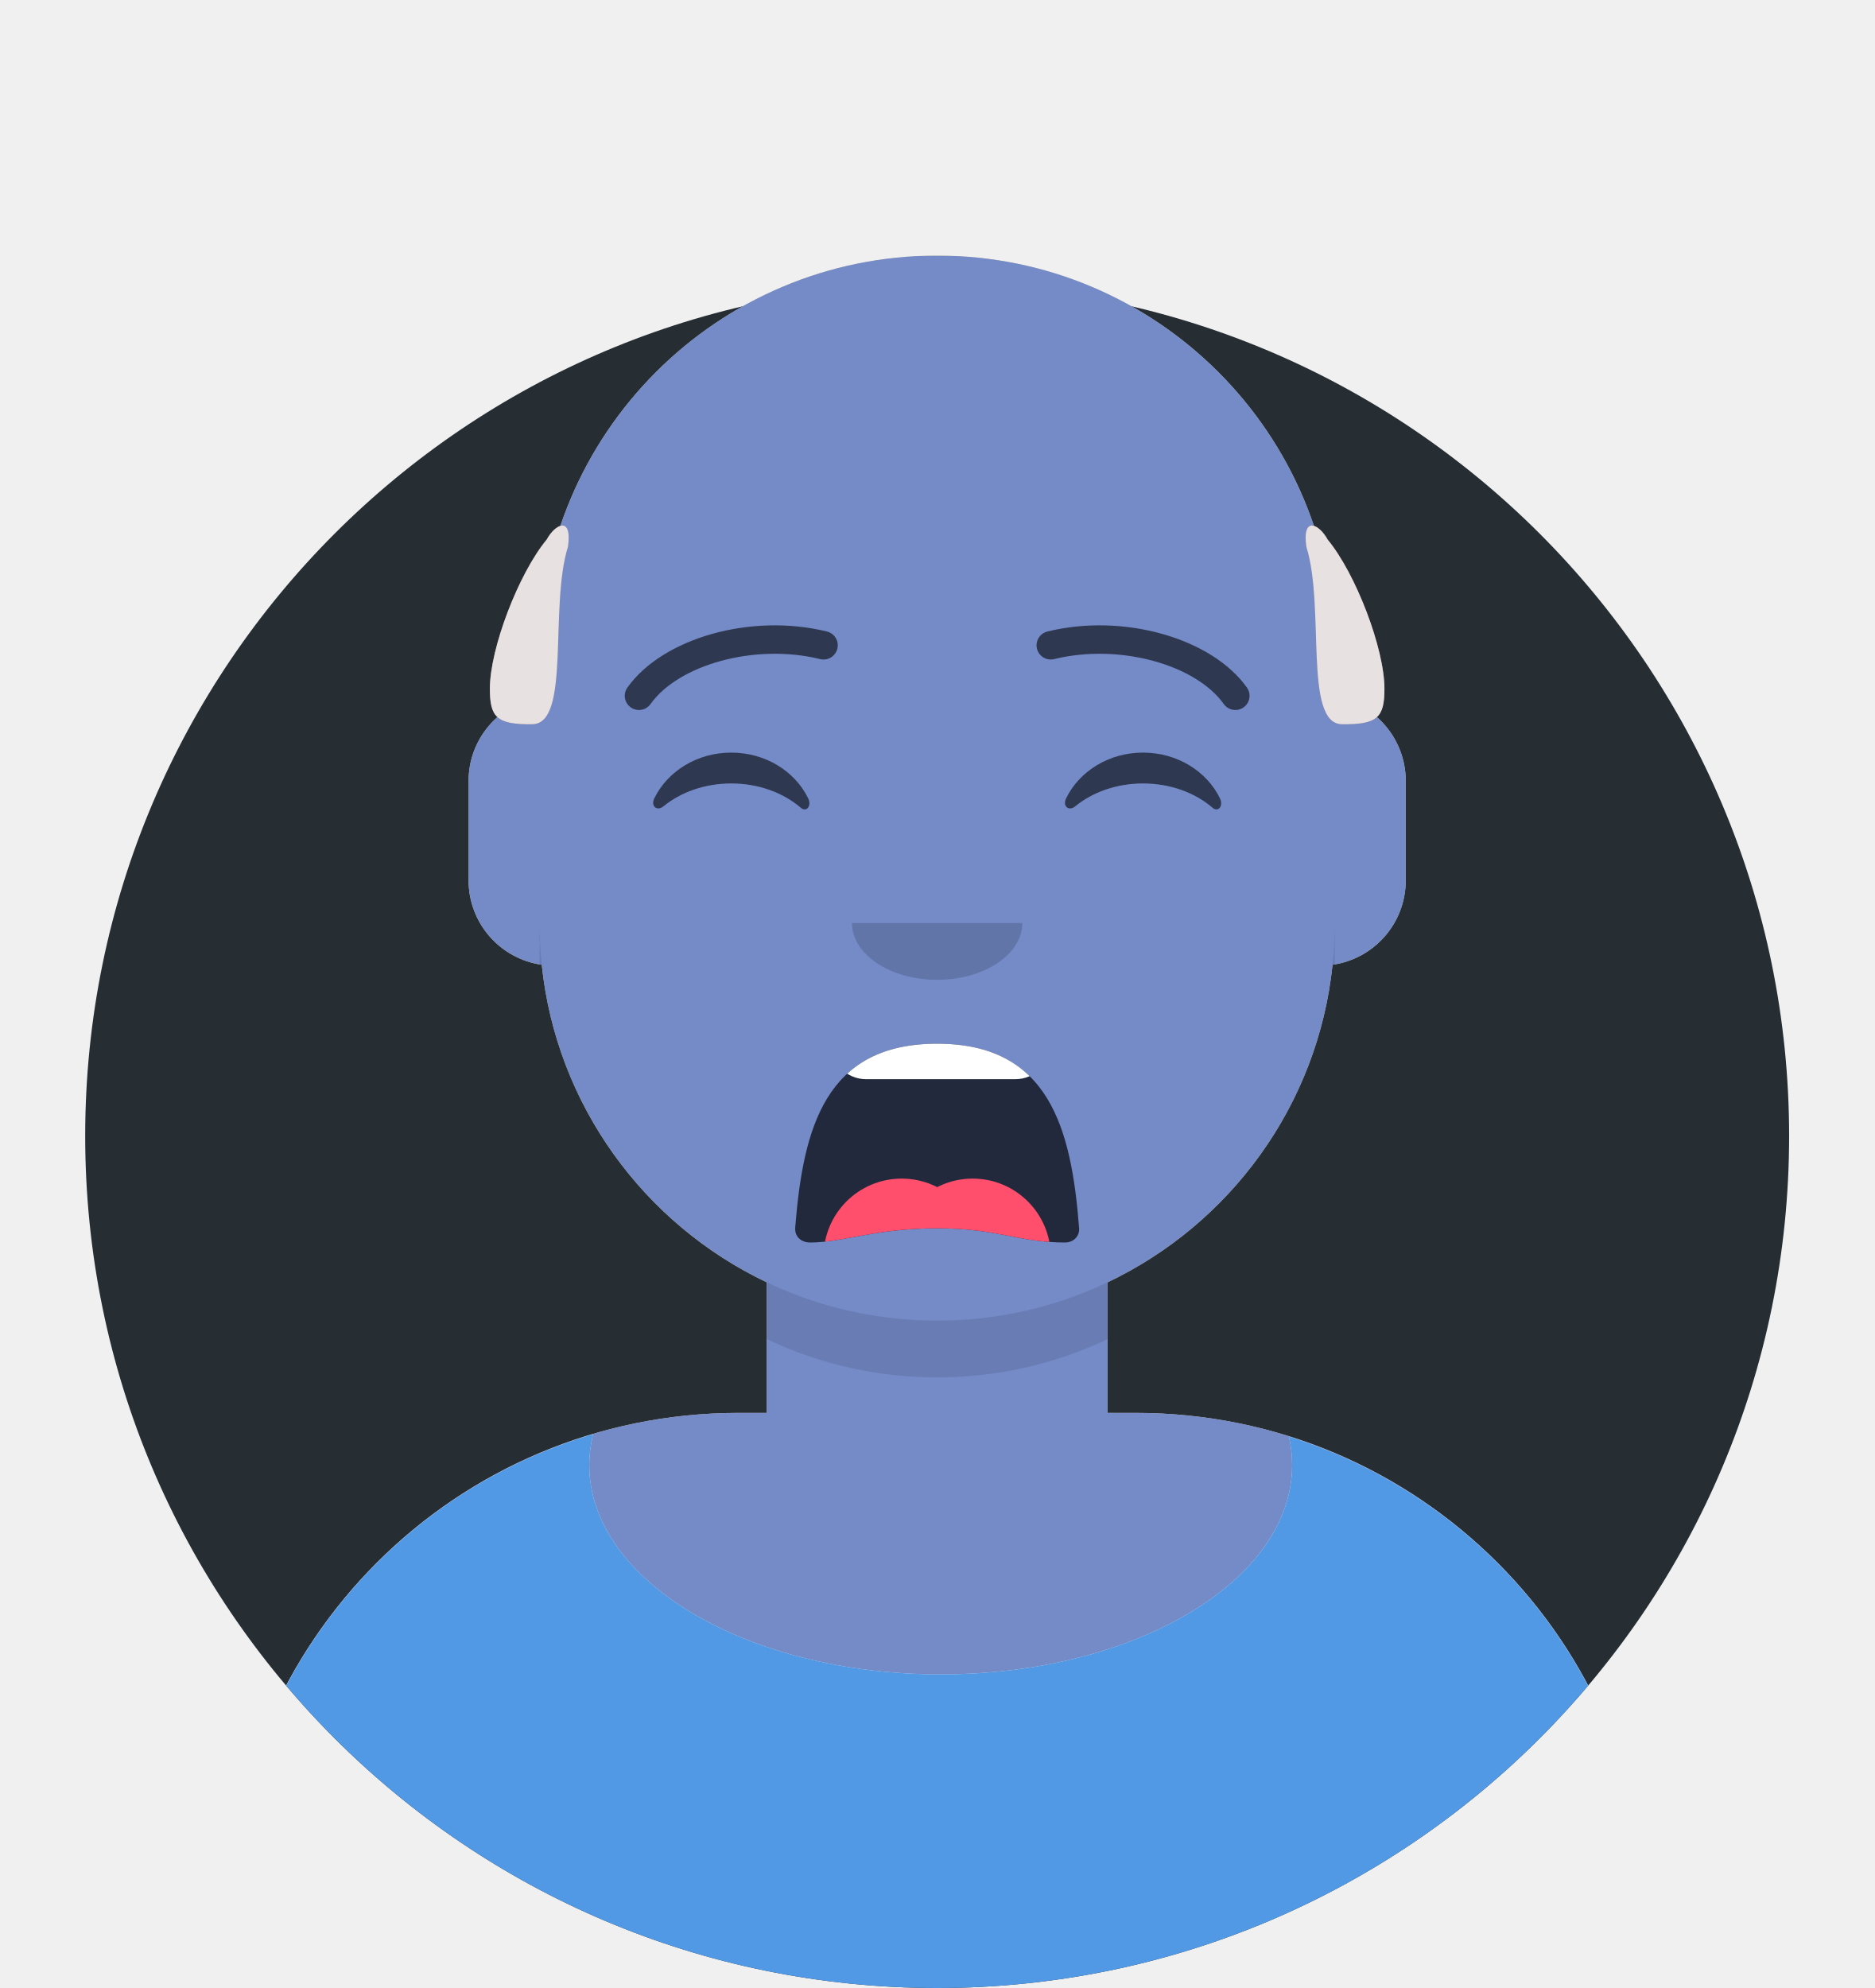
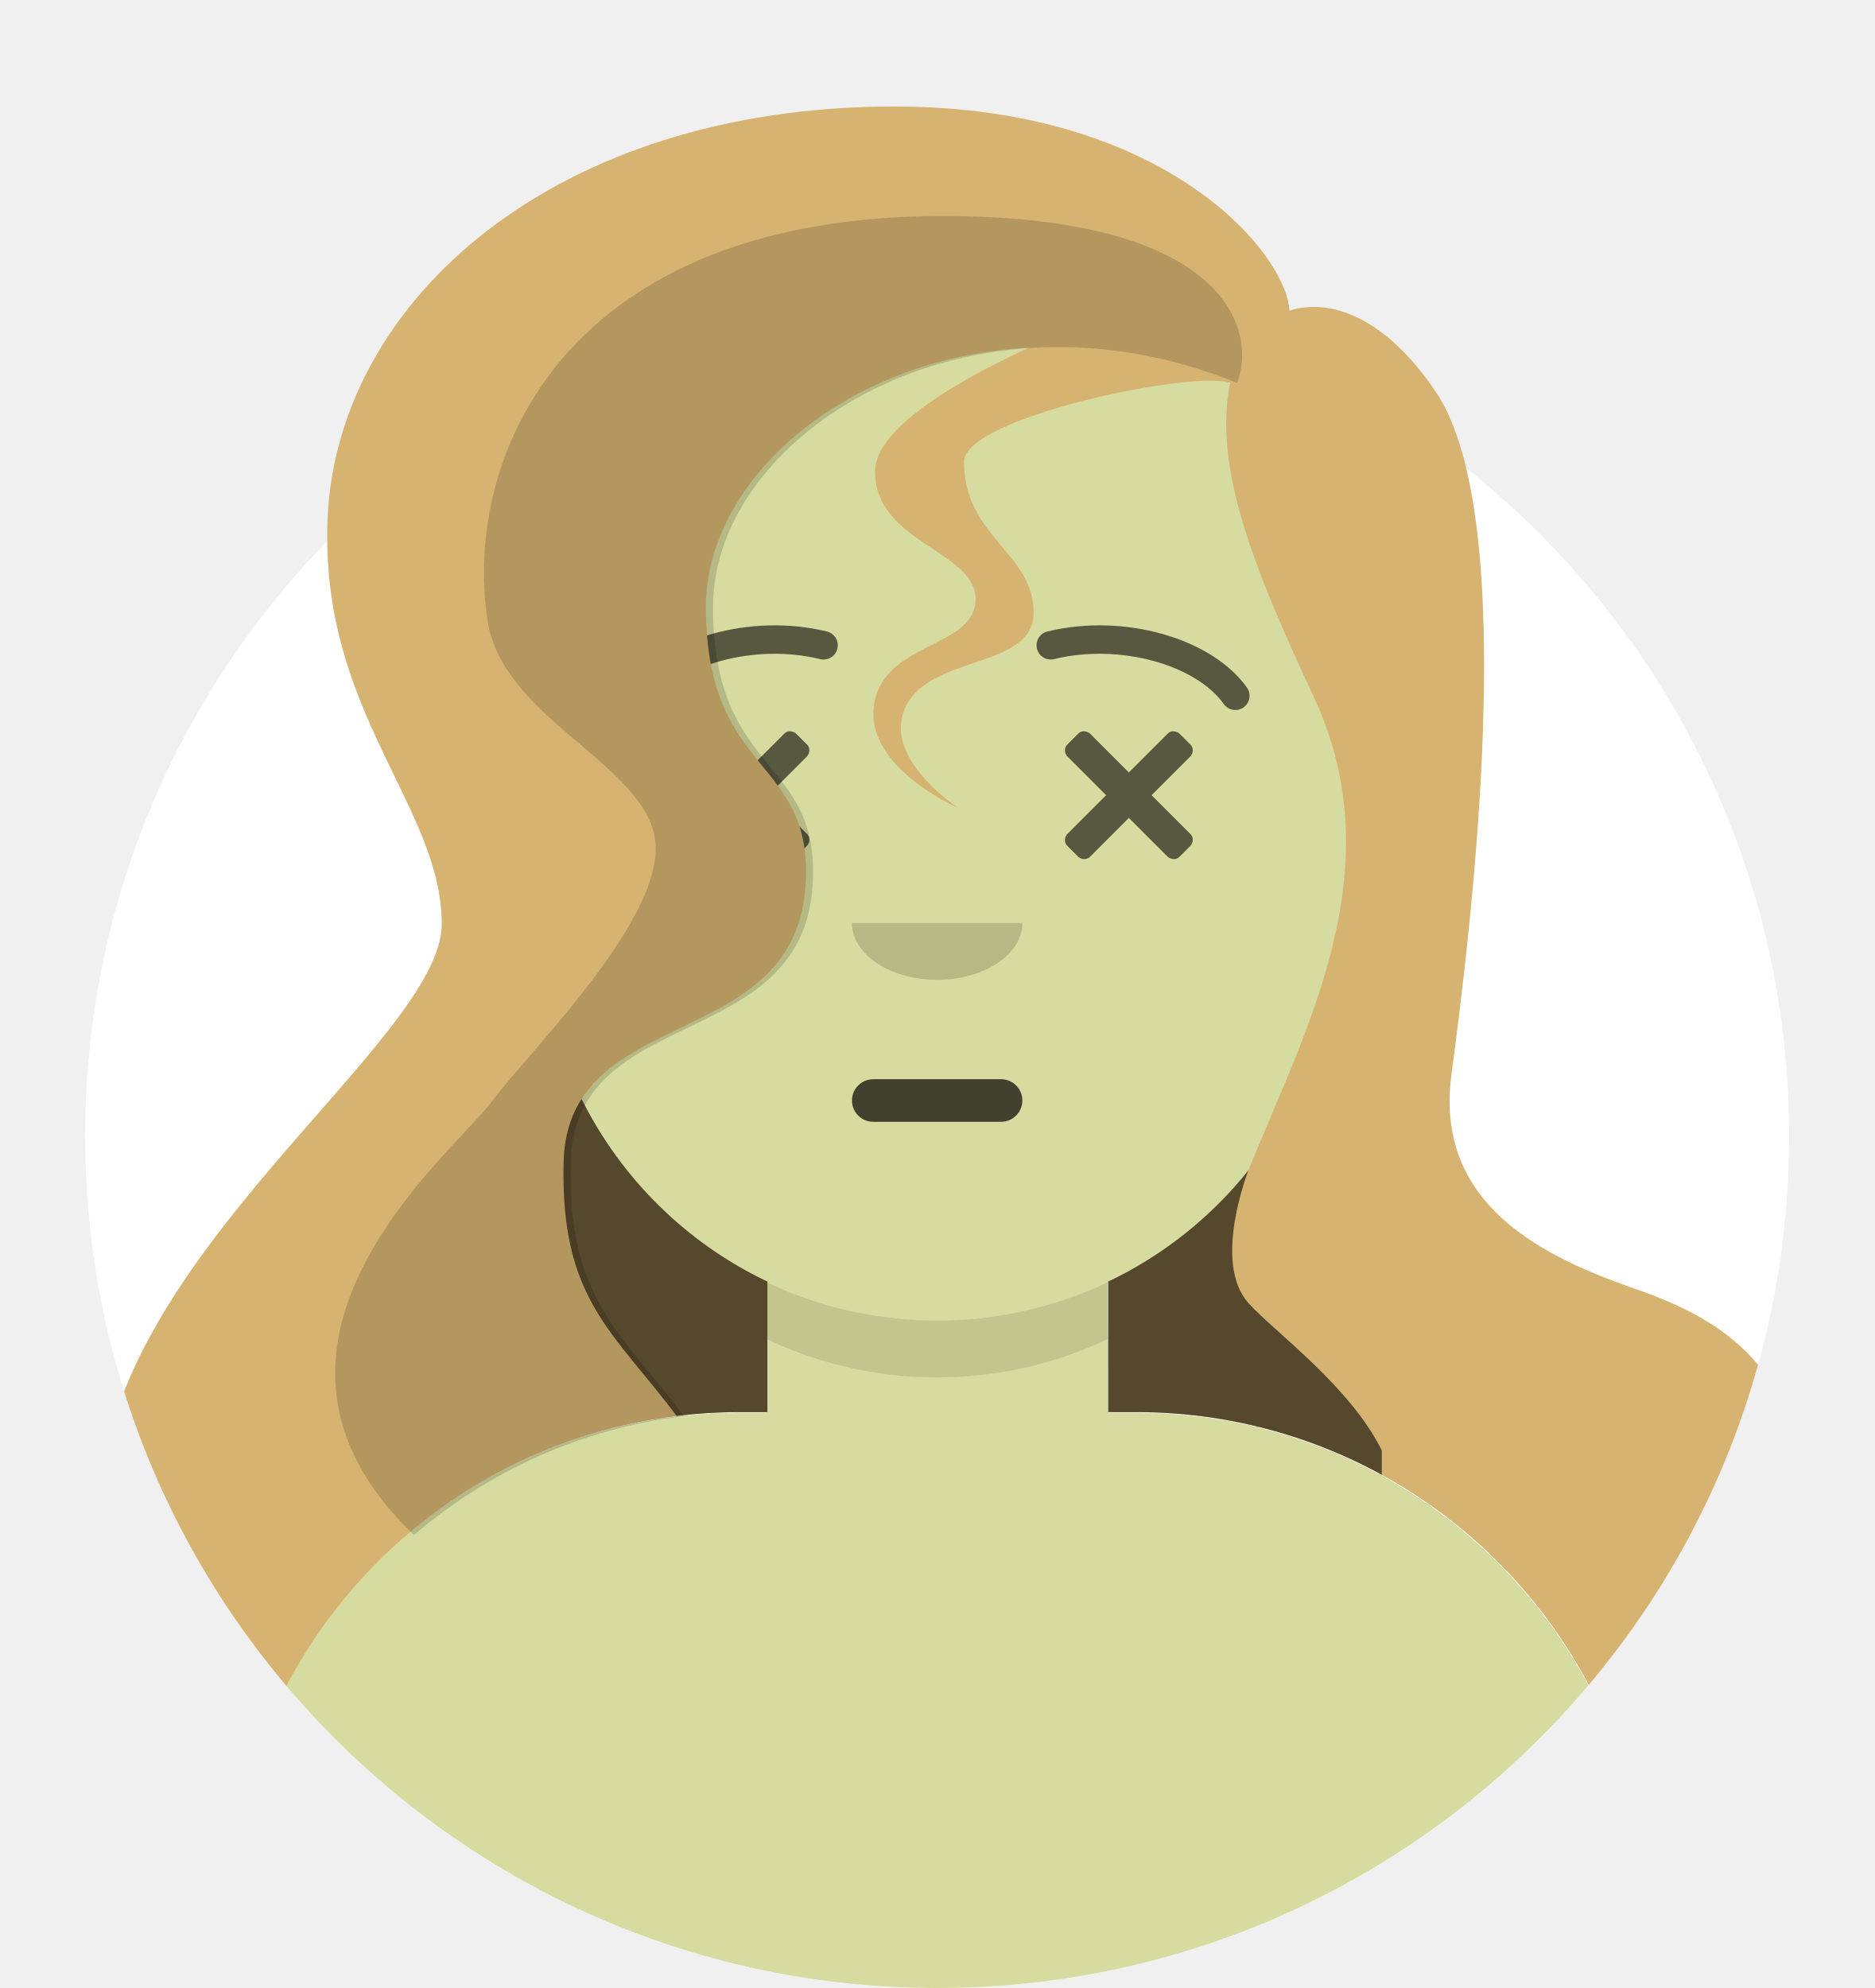
- <svg xmlns="http://www.w3.org/2000/svg" xmlns:xlink="http://www.w3.org/1999/xlink" width="264px" height="280px" viewBox="0 0 264 280" version="1.1">
+ <svg xmlns="http://www.w3.org/2000/svg" xmlns:ns2="http://design.blush" xmlns:xlink="http://www.w3.org/1999/xlink" width="264px" height="280px" viewBox="0 0 264 280" version="1.1">
  <defs>
    <circle id="circle_path-1" cx="120" cy="120" r="120" />
    <path d="M-3.19744231e-14,160 L-3.19744231e-14,-1.42108547e-14 L264,-1.42108547e-14 L264,160 L252,160 C252,226.274 198.274,280 132,280 C65.726,280 12,226.274 12,160 L12,160 L-3.19744231e-14,160 Z" id="circle_path-3" />
    <path d="M100,0 C130.928,-5.68137151e-15 156,25.072 156,56 L156.001,62.166 C161.676,63.119 166,68.054 166,74 L166,88 C166,94.052 161.519,99.058 155.694,99.881 C153.628,119.686 141.238,136.422 124.001,144.61 L124,163 L128,163 C167.765,163 200,195.235 200,235 L200,244 L0,244 L0,235 C-4.86974701e-15,195.235 32.235,163 72,163 L76,163 L76,144.611 C58.763,136.422 46.372,119.687 44.305,99.881 C38.481,99.058 34,94.052 34,88 L34,74 C34,68.054 38.325,63.118 44,62.166 L44,56 C44,25.072 69.072,5.68137151e-15 100,0 Z" id="circle_path-5" />
    <path d="M83,36.348 C83,52.629 105.162,65.828 132.5,65.828 C159.838,65.828 182,52.629 182,36.348 C182,34.985 181.845,33.645 181.544,32.331 C210.784,41.488 232,68.792 232,101.052 L232,110 L32,110 L32,101.052 C32,68.397 53.739,40.82 83.534,32.002 C83.182,33.421 83,34.871 83,36.348 Z" id="circle_path-7" />
    <rect id="circle_path-9" x="0" y="0" width="264" height="280" />
    <path d="M74,0 C114.869,0 148,33.131 148,74 L148,84.148 L148,197.608 C135.525,187.237 119.491,181 102,181 L102,181 L98,181 L98,162.611 C115.531,154.283 128.048,137.115 129.791,116.867 C135.569,116.002 140,111.019 140,105 L140,105 L140,92 C140,87.354 137.359,83.324 133.497,81.33 C132.724,81.05 131.952,80.748 131.181,80.426 C130.795,80.32 130.401,80.233 130,80.166 L130,80.166 L130,79.917 C117.224,74.234 104.878,63.071 96.11,47.885 C93.175,42.801 90.831,37.595 89.066,32.397 C80.431,42.941 67.745,53.602 52.342,62.495 C42.778,68.017 33.147,72.291 24,75.266 L24,137.247 C29.602,148.318 38.773,157.278 50,162.611 L50,162.611 L50,181 L46,181 C38.327,181 30.935,182.2 24,184.423 L24,230 C24,244.106 13.569,255.776 0,257.716 L0,74 C0,33.131 33.131,0 74,0 Z" id="circle_path-11" />
  </defs>
  <g id="circle_Avataaar/Circle" stroke="none" stroke-width="1" fill="none" fill-rule="evenodd">
    <g id="circle_Circle" transform="translate(12, 40)">
      <mask id="circle_mask-2" fill="white">
        <use xlink:href="#circle_path-1" />
      </mask>
-       <use id="circle_Background-Color" fill="#262E33" xlink:href="#circle_path-1" />
+       <use id="circle_Background-Color" fill="#FFFFFF" xlink:href="#circle_path-1" />
      <g id="circle_Fabric-Color" mask="url(#circle_mask-2)" fill="">
        <rect id="circle_🖍Color" x="0" y="0" width="240" height="240" />
      </g>
    </g>
    <mask id="circle_mask-4" fill="white">
      <use xlink:href="#circle_path-3" />
    </mask>
    <g id="circle_Mask" />
    <g id="circle_Avataaar" mask="url(#circle_mask-4)">
      <g id="circle_Body" transform="translate(32, 36)">
        <mask id="circle_mask-6" fill="white">
          <use xlink:href="#circle_path-5" />
        </mask>
        <use fill="#D0C6AC" xlink:href="#circle_path-5" />
-         <g id="circle_Skin-Color" mask="url(#circle_mask-6)" fill="#748bc8">
+         <g id="circle_Skin-Color" mask="url(#circle_mask-6)" fill="#d6db9f">
          <g transform="translate(-32, 0)" id="circle_Color">
            <rect x="0" y="0" width="264" height="244" />
          </g>
        </g>
        <path d="M44,94 C44,124.928 69.072,150 100,150 C130.928,150 156,124.928 156,94 L156,94 L156,102 C156,132.928 130.928,158 100,158 C69.072,158 44,132.928 44,102 Z" id="circle_Neck-Shadow" fill-opacity="0.1" fill="#000000" mask="url(#circle_mask-6)" />
      </g>
      <g id="circle_Clothing" transform="translate(0, 170)">
-         <defs>
-           <path d="M83,36.348 C83,52.629 105.162,65.828 132.5,65.828 C159.838,65.828 182,52.629 182,36.348 C182,34.985 181.845,33.645 181.544,32.331 C210.784,41.488 232,68.792 232,101.052 L232,110 L32,110 L32,101.052 C32,68.397 53.739,40.82 83.534,32.002 C83.182,33.421 83,34.871 83,36.348 Z" id="shirt_scoop_neck_path-1" />
-         </defs>
-         <g id="shirt_scoop_neck_Clothing/Shirt-Scoop-Neck" stroke="none" stroke-width="1" fill="none" fill-rule="evenodd">
-           <mask id="shirt_scoop_neck_mask-2" fill="white">
-             <use xlink:href="#shirt_scoop_neck_path-1" />
-           </mask>
-           <use id="shirt_scoop_neck_Clothes" fill="#E6E6E6" xlink:href="#shirt_scoop_neck_path-1" />
-           <g id="shirt_scoop_neck_Fabric-Color" mask="url(#shirt_scoop_neck_mask-2)" fill="#5199E4">
-             <rect id="shirt_scoop_neck_🖍Color" x="0" y="0" width="264" height="110" />
-           </g>
-         </g>
-       </g>
+                 
+             </g>
      <g id="circle_Face" transform="translate(76, 82)" fill="#000000">
        <g id="circle_Mouth" transform="translate(2, 52)">
-           <defs>
-             <path d="M34.008,15.136 C35.128,29.124 38.235,40.993 53.996,41 C69.758,41.007 72.917,29.057 73.994,15.006 C74.081,13.876 73.174,13 72.037,13 C65.351,13 62.67,14.994 53.989,15 C45.309,15.006 40.757,13 36.092,13 C34.949,13 33.896,13.737 34.008,15.136 Z" id="scream_open_path-1" />
-           </defs>
-           <g id="scream_open_Mouth/Scream-Open" stroke="none" stroke-width="1" fill="none" fill-rule="evenodd">
-             <mask id="scream_open_mask-2" fill="white">
-               <use xlink:href="#scream_open_path-1" transform="translate(54, 27) scale(1, -1) translate(-54, -27)" />
-             </mask>
-             <use id="scream_open_Mouth" fill-opacity="0.7" fill="#000000" transform="translate(54, 27) scale(1, -1) translate(-54, -27)" xlink:href="#scream_open_path-1" />
-             <path d="M44,2 L65,2 C67.761,2 70,4.239 70,7 L70,13 C70,15.761 67.761,18 65,18 L44,18 C41.239,18 39,15.761 39,13 L39,7 C39,4.239 41.239,2 44,2 Z" id="scream_open_Teeth" fill="#FFFFFF" mask="url(#scream_open_mask-2)" />
-             <g id="scream_open_Tongue" mask="url(#scream_open_mask-2)" fill="#FF4F6D">
-               <g transform="translate(38, 32)" id="scream_open_Say-ahhhh">
-                 <circle cx="11" cy="11" r="11" />
-                 <circle cx="21" cy="11" r="11" />
-               </g>
-             </g>
+           <g id="serious_Mouth/Serious" stroke="none" stroke-width="1" fill="none" fill-rule="evenodd" fill-opacity="0.7">
+             <rect id="serious_Why-so-serious?" fill="#000000" x="42" y="18" width="24" height="6" rx="3" />
          </g>
        </g>
        <g id="circle_Nose" transform="translate(28, 40)" fill-opacity="0.16">
          <g id="default_Nose/Default" stroke="none" stroke-width="1" fill="none" fill-rule="evenodd" fill-opacity="0.16">
            <path d="M16,8 C16,12.418 21.373,16 28,16 L28,16 C34.627,16 40,12.418 40,8" id="default_Nose" fill="#000000" />
          </g>
        </g>
        <g id="circle_Eyes" transform="translate(0, 8)">
-           <g id="happy_Eyes/Happy-😁" stroke="none" stroke-width="1" fill="none" fill-rule="evenodd" fill-opacity="0.6">
-             <path d="M16.16,22.447 C18.007,18.649 22.164,16 26.998,16 C31.814,16 35.959,18.63 37.815,22.407 C38.367,23.529 37.582,24.447 36.791,23.767 C34.34,21.66 30.859,20.344 26.998,20.344 C23.257,20.344 19.874,21.579 17.438,23.572 C16.547,24.3 15.62,23.558 16.16,22.447 Z" id="happy_Squint" fill="#000000" />
-             <path d="M74.16,22.447 C76.007,18.649 80.164,16 84.998,16 C89.814,16 93.959,18.63 95.815,22.407 C96.367,23.529 95.582,24.447 94.791,23.767 C92.34,21.66 88.859,20.344 84.998,20.344 C81.257,20.344 77.874,21.579 75.438,23.572 C74.547,24.3 73.62,23.558 74.16,22.447 Z" id="happy_Squint" fill="#000000" />
+           <g id="x_dizzy_Eyes/X-Dizzy-😵" stroke="none" stroke-width="1" fill="none" fill-rule="evenodd" fill-opacity="0.6">
+             <path d="M23.5,13.3 L29,18.799 L34.5,13.3 C34.9,12.9 35.6,12.9 36.1,13.3 L37.7,14.9 C38.1,15.3 38.1,16 37.7,16.5 L32.2,22 L37.7,27.5 C38.1,27.9 38.1,28.6 37.7,29.1 L36.1,30.7 C35.7,31.1 35,31.1 34.5,30.7 L29,25.2 L23.5,30.7 C23.1,31.1 22.4,31.1 21.9,30.7 L20.3,29.1 C19.9,28.7 19.9,28 20.3,27.5 L25.799,22 L20.3,16.5 C19.9,16 19.9,15.3 20.3,14.9 L21.9,13.3 C22.3,12.9 23,12.9 23.5,13.3 Z" id="x_dizzy_Eye" fill="#000000" fill-rule="nonzero" />
+             <path d="M77.5,13.3 L83,18.799 L88.5,13.3 C88.9,12.9 89.6,12.9 90.1,13.3 L91.7,14.9 C92.1,15.3 92.1,16 91.7,16.5 L86.2,22 L91.7,27.5 C92.1,27.9 92.1,28.6 91.7,29.1 L90.1,30.7 C89.7,31.1 89,31.1 88.5,30.7 L83,25.2 L77.5,30.7 C77.1,31.1 76.4,31.1 75.9,30.7 L74.3,29.1 C73.9,28.7 73.9,28 74.3,27.5 L79.799,22 L74.3,16.5 C73.9,16 73.9,15.3 74.3,14.9 L75.9,13.3 C76.3,12.9 77,12.9 77.5,13.3 Z" id="x_dizzy_Eye" fill="#000000" fill-rule="nonzero" />
          </g>
        </g>
        <g id="circle_Eyebrow" fill-opacity="0.6">
          <g id="default_Eyebrow/Outline/Default" stroke="none" stroke-width="1" fill="none" fill-rule="evenodd" fill-opacity="0.6">
            <g id="default_I-Browse" transform="translate(12, 6)" fill="#000000" fill-rule="nonzero">
              <path d="M3.63,11.159 C7.545,5.65 18.278,2.561 27.523,4.831 C28.596,5.095 29.679,4.439 29.942,3.366 C30.206,2.293 29.55,1.21 28.477,0.947 C17.74,-1.69 5.312,1.887 0.37,8.841 C-0.27,9.742 -0.059,10.99 0.841,11.63 C1.742,12.27 2.99,12.059 3.63,11.159 Z" id="default_Eyebrow" />
              <path d="M61.63,11.159 C65.545,5.65 76.278,2.561 85.523,4.831 C86.596,5.095 87.679,4.439 87.942,3.366 C88.206,2.293 87.55,1.21 86.477,0.947 C75.74,-1.69 63.312,1.887 58.37,8.841 C57.73,9.742 57.941,10.99 58.841,11.63 C59.742,12.27 60.99,12.059 61.63,11.159 Z" id="default_Eyebrow" transform="translate(73.00015, 6.039198) scale(-1, 1) translate(-73.00015, -6.039198) " />
            </g>
          </g>
        </g>
      </g>
      <g id="circle_Top">
-         <defs>
-           <path d="M11,3 C8.34,11.477 11.417,27.914 6,28 C0.924,28.071 0,26.994 0,23 C0,17.344 4.041,6.778 8,2 C9.176,-0.171 11.619,-1.432 11,3 Z M115,3 C114.381,-1.432 116.824,-0.171 118,2 C121.959,6.778 126,17.344 126,23 C126,26.994 125.076,28.071 120,28 C114.583,27.914 117.66,11.477 115,3 Z" id="sides_path-1" />
-         </defs>
-         <g id="sides_Top/Short-Hair/Sides" stroke="none" stroke-width="1" fill="none" fill-rule="evenodd">
-           <g id="sides_Facial-Hair" transform="translate(49, 72)" />
-           <g id="sides_Hair" transform="translate(69, 74)">
-             <mask id="sides_mask-2" fill="white">
-               <use xlink:href="#sides_path-1" />
-             </mask>
-             <use id="sides_Sides" fill="#9E7A7A" xlink:href="#sides_path-1" />
-             <g id="sides_Hair-Color" mask="url(#sides_mask-2)" fill="#E8E1E1">
-               <g transform="translate(-69, -74)" id="sides_Color">
-                 <rect x="0" y="0" width="264" height="280" />
-               </g>
-             </g>
+         <g id="curly_2_Hairstyle/Curly 2" stroke="none" stroke-width="1" fill="none" fill-rule="evenodd">
+           <g id="curly_2_Accessory" transform="translate(62, 85)" />
+           <g id="curly_2_Hair-Color" transform="translate(14, 15)" fill="#D6B370">
+             <path d="M216.588,166.631 C203.766,162.182 187.983,154.916 190.434,136.391 C192.886,117.864 200.514,58.473 188.255,40.22 C181.177,29.681 173.385,26.921 167.611,28.755 C167.276,20.895 150.4,-0 111.972,-0 C64.023,-0 33.51,27.402 32.148,57.928 C30.933,85.145 48.221,98.522 48.221,115.14 C48.221,131.759 0,162.715 0,197.961 C0,218.02 11.82,227.77 22.01,232.454 C30.822,206.86 53.647,187.805 81.326,184.444 C81.324,184.439 81.322,184.434 81.321,184.429 C84.194,184.079 87.119,183.895 90.088,183.895 L94.088,183.895 L94.088,165.506 C82.74,160.115 73.499,151.019 67.915,139.783 C75.56,127.821 98.004,129.498 99.44,109.964 C100.802,91.438 85.427,94.707 85.427,70.461 C85.427,46.214 121.26,23.477 159.253,38.932 C156.924,50.845 162.397,64.599 171.091,83.265 C182.475,107.704 169.556,130.57 161.848,149.837 C156.563,156.447 149.814,161.835 142.088,165.505 L142.087,183.895 L146.087,183.895 C150.438,183.895 154.694,184.289 158.832,185.029 C158.833,185.034 158.834,185.038 158.835,185.043 C184.73,189.672 205.815,208.132 214.186,232.518 C227.141,226.824 240.835,216.905 240.835,201.503 C240.835,178.891 229.938,171.263 216.588,166.631" id="curly_2_Fill-1" ns2:color="Hair-500" />
+             <path d="M141.396,29.595 C141.396,29.595 109.248,41.31 109.248,51.39 C109.248,61.47 123.415,62.56 123.415,69.371 C123.415,76.182 111.182,75.317 109.248,83.537 C107.068,92.801 120.962,98.794 120.962,98.794 C120.962,98.794 111.479,92.614 113.062,85.99 C115.243,76.866 131.588,79.723 131.588,71.278 C131.588,62.832 121.78,60.653 121.78,50.028 C121.78,43.762 154.316,37.053 159.253,38.932 C164.19,40.811 151.476,27.415 141.396,29.595" id="curly_2_Fill-4" ns2:color="Hair-500" />
+             <path d="M180.626,189.29 C176.168,180.238 165.484,172.572 161.848,168.538 C156.691,162.816 161.848,149.837 161.848,149.837 C156.563,156.447 149.814,161.835 142.088,165.505 L142.087,183.894 L146.087,183.894 C158.605,183.894 170.372,187.094 180.626,192.711 L180.626,189.29 Z" id="curly_2_Fill-8" fill-opacity=".6" fill="#000" />
+             <path d="M67.915,139.783 C66.415,142.129 65.474,144.99 65.385,148.65 C64.916,167.864 72.19,172.348 81.315,184.429 C84.19,184.08 87.117,183.894 90.087,183.894 L94.087,183.894 L94.087,165.506 C82.74,160.115 73.499,151.018 67.915,139.783" id="curly_2_Fill-10" fill-opacity=".6" fill="#000" />
          </g>
-           <g id="sides_Accessory" transform="translate(62, 85)" />
+           <path d="M132.784,30.428 C79.84,30.428 65.128,63.938 68.67,87.367 C70.706,100.837 89.523,107.028 92.099,117.336 C94.824,128.233 74.936,147.576 69.215,155.204 C63.663,162.607 30.205,189.31 58.304,216.201 C68.796,207.218 81.899,201.196 96.326,199.445 C87.196,187.353 79.915,182.872 80.385,163.651 C80.93,141.332 112.722,148.33 114.439,124.964 C115.802,106.438 100.427,109.707 100.427,85.461 C100.427,61.214 136.26,38.477 174.253,53.932 C174.253,53.932 171.558,53.239 174.253,53.932 C177.1,46.502 172.767,30.428 132.784,30.428" id="curly_2_Fill-6" fill-opacity=".16" fill="#000" />
        </g>
      </g>
    </g>
  </g>
</svg>
